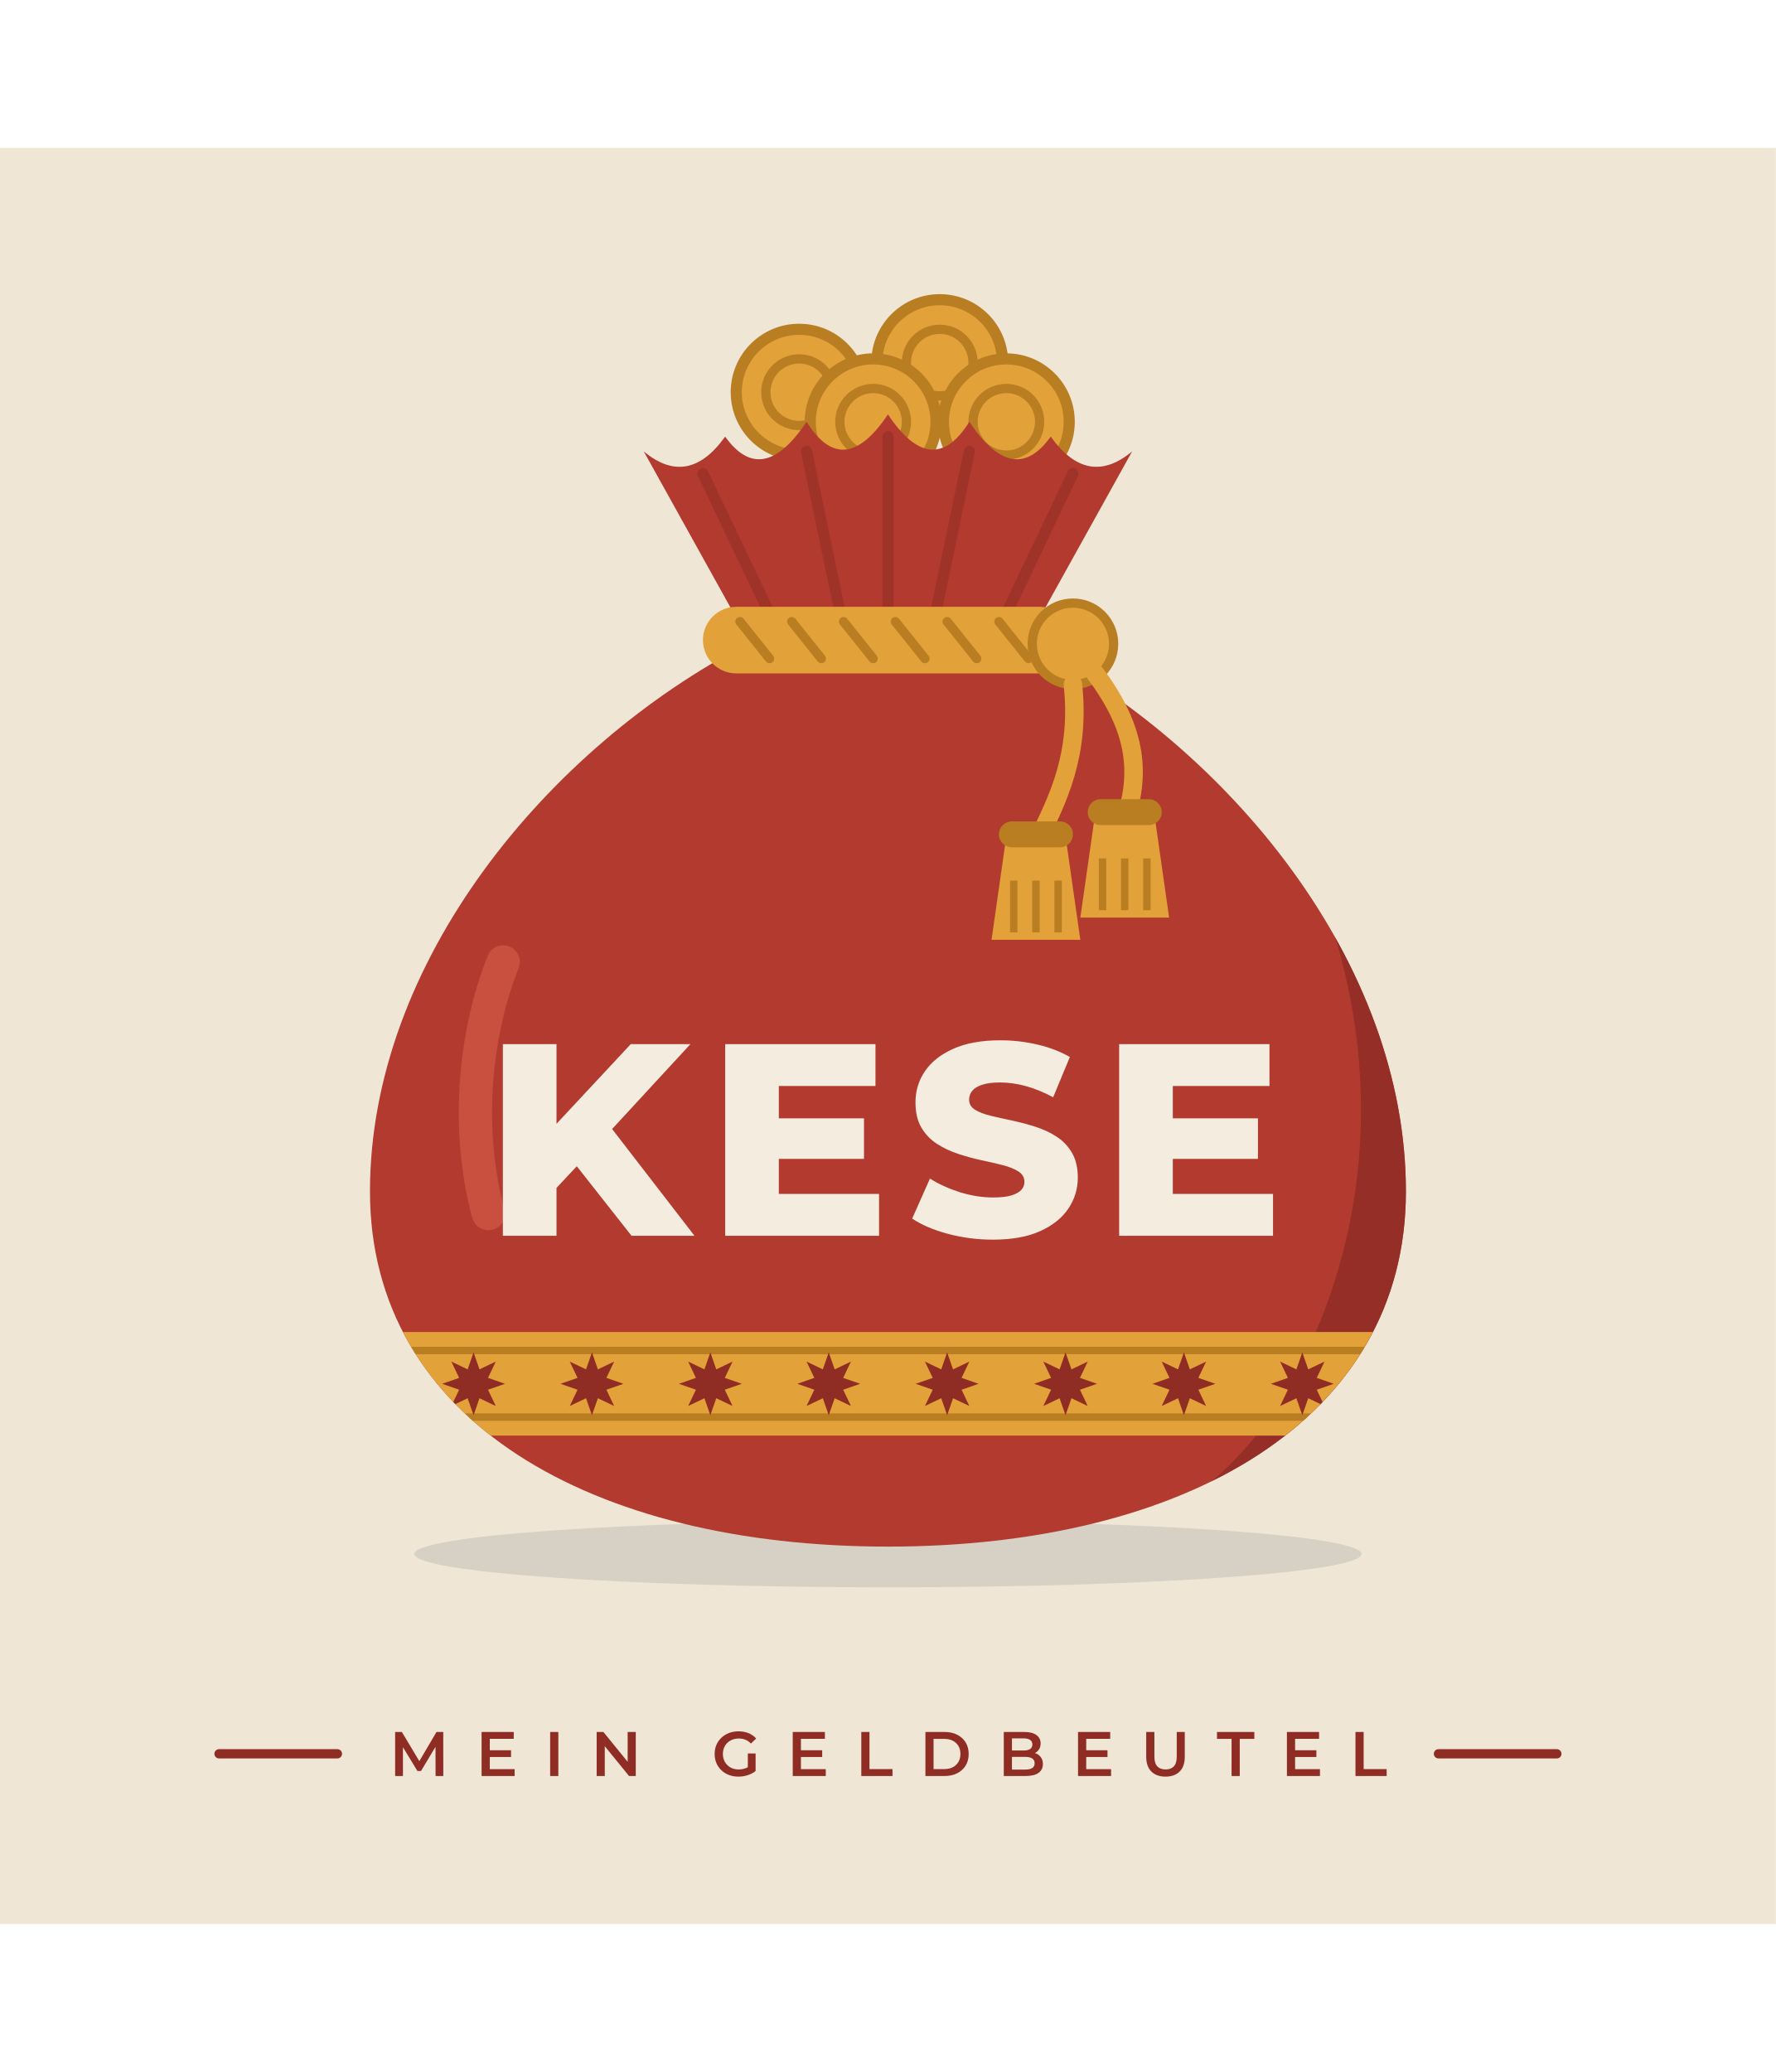
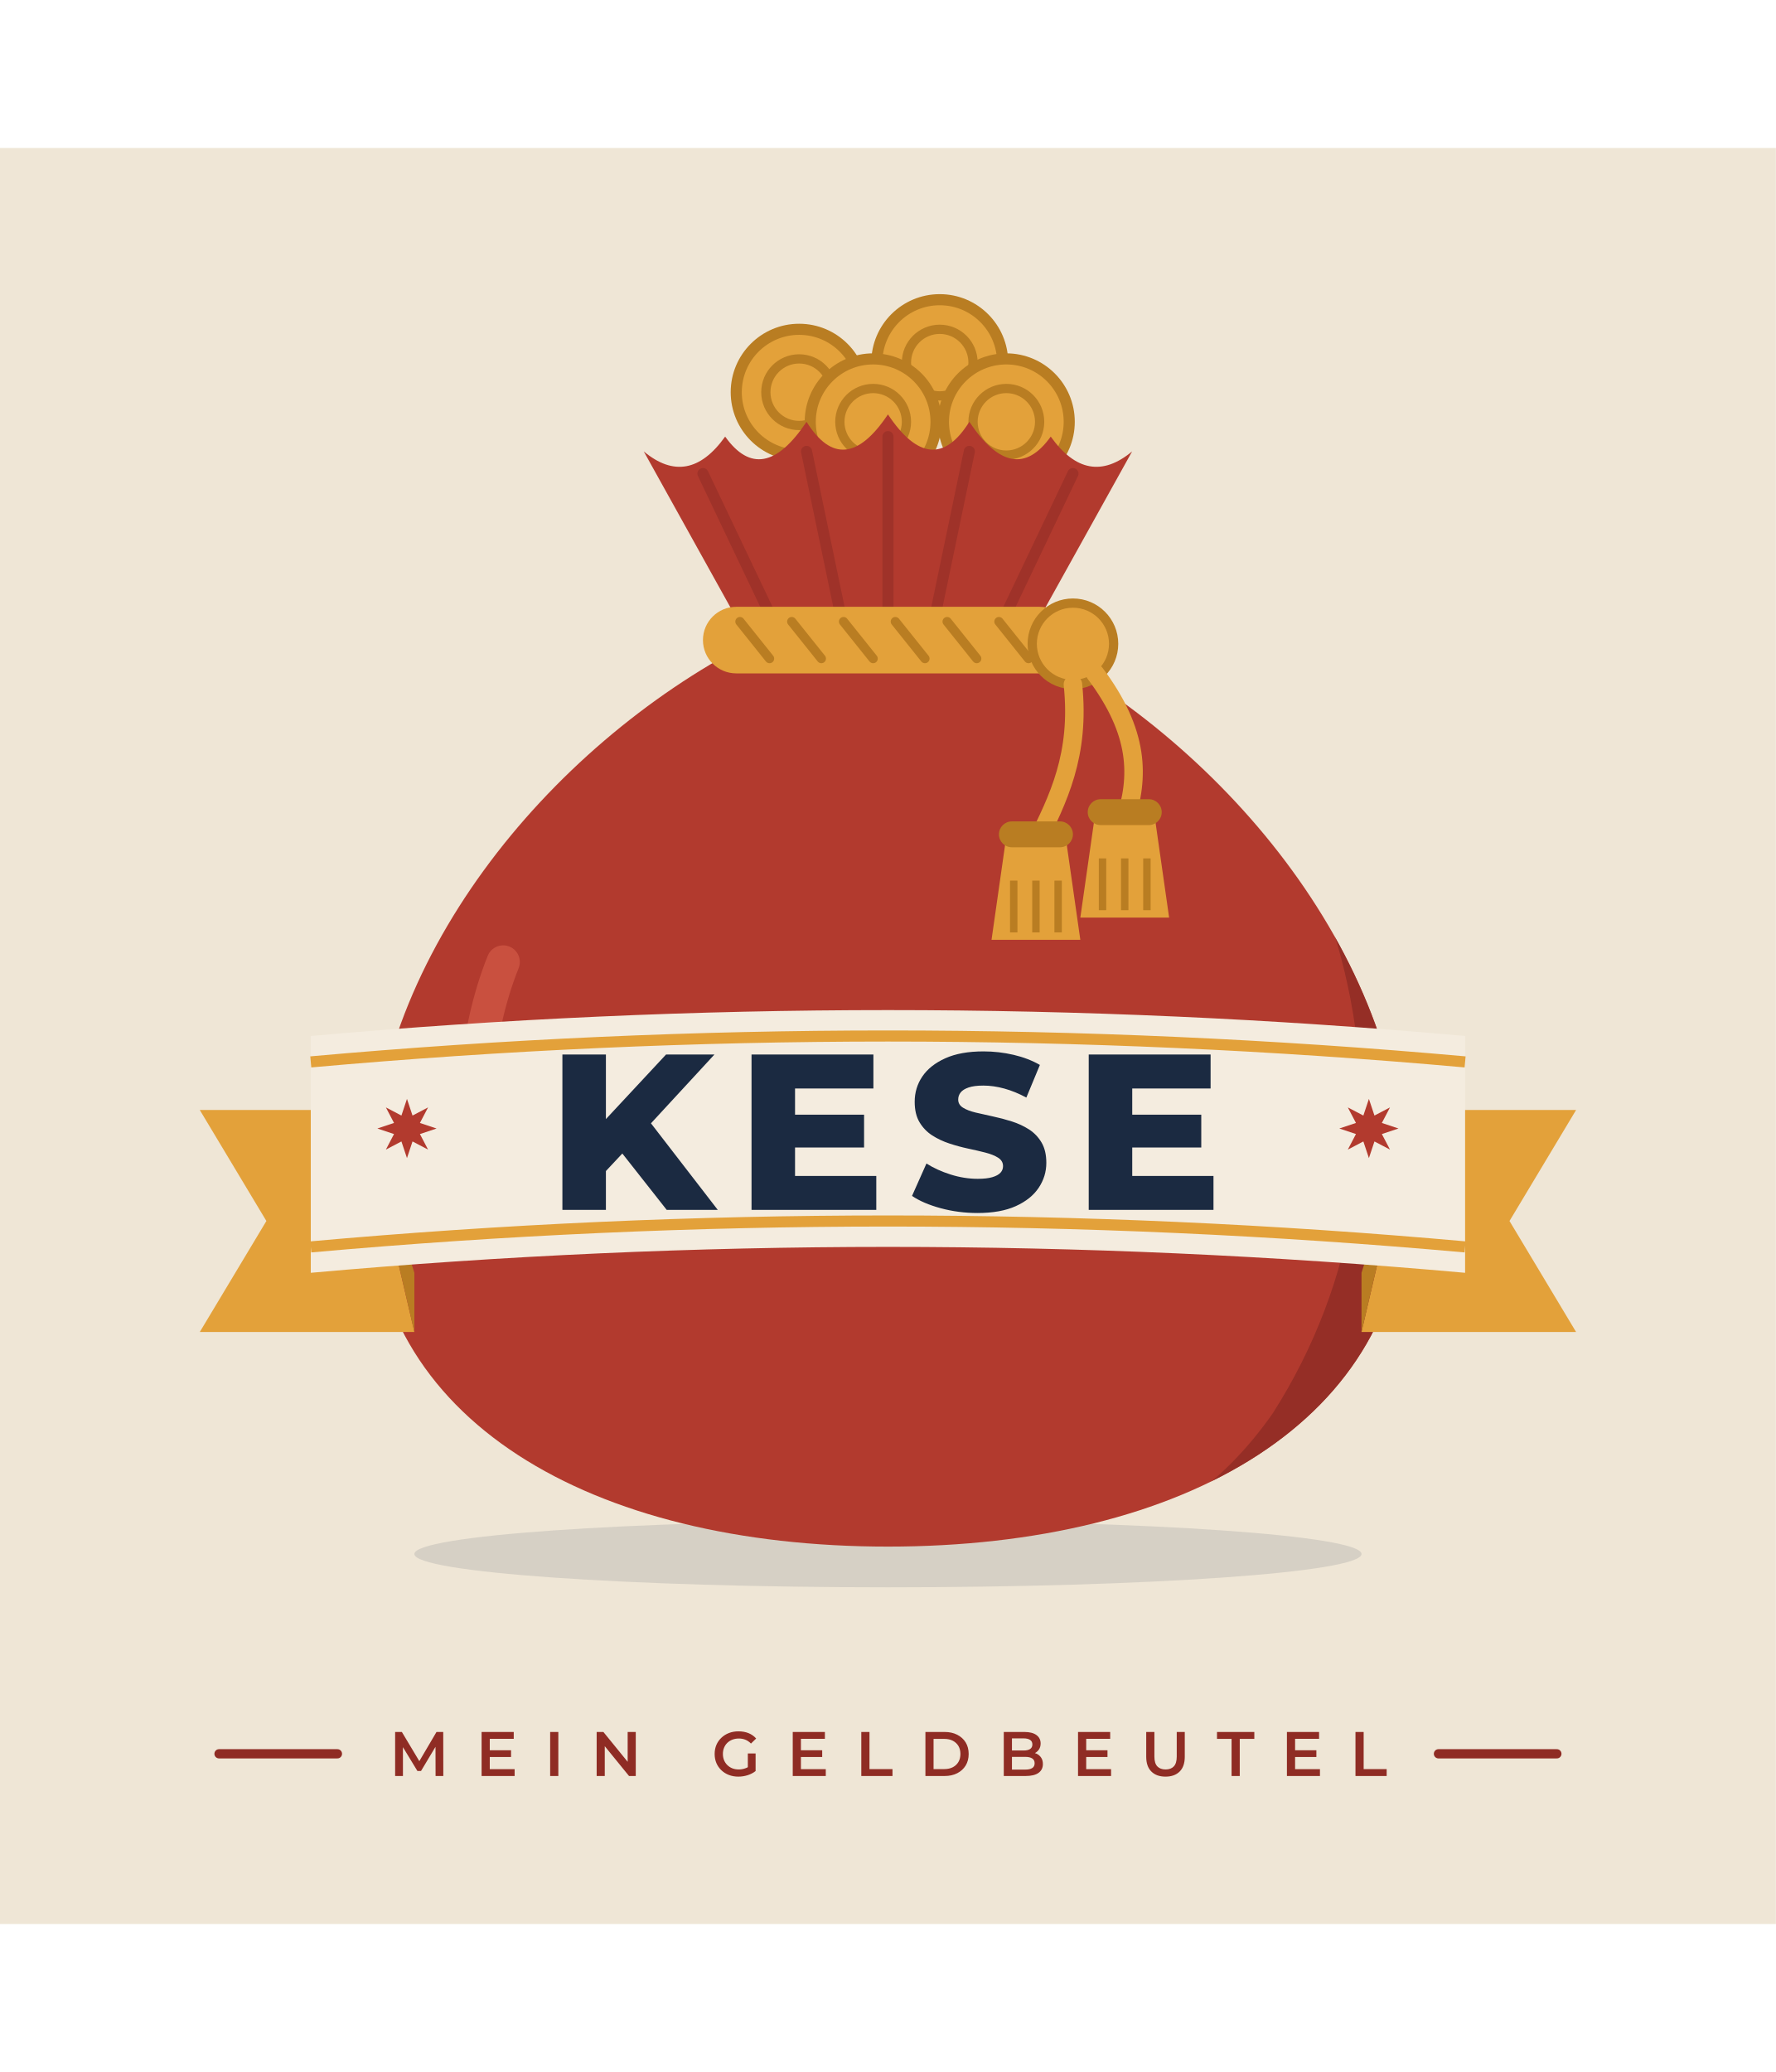
<svg xmlns="http://www.w3.org/2000/svg" width="480" height="560" viewBox="-40 30 480 480">
  <rect x="-40" y="30" width="480" height="480" fill="#efe6d6" />
  <defs>
    <clipPath id="kpb">
      <path d="M162 164 C108 192 60 250 60 312 C60 374 120 408 200 408 C280 408 340 374 340 312 C340 250 292 192 238 164 Z" />
    </clipPath>
  </defs>
  <ellipse cx="200" cy="410" rx="128" ry="9" fill="#1b2a41" opacity=".12" />
  <circle cx="176" cy="96" r="17" fill="#e3a13a" stroke="#b97d22" stroke-width="3" />
  <circle cx="176" cy="96" r="9" fill="none" stroke="#b97d22" stroke-width="2.5" />
  <circle cx="214" cy="88" r="17" fill="#e3a13a" stroke="#b97d22" stroke-width="3" />
  <circle cx="214" cy="88" r="9" fill="none" stroke="#b97d22" stroke-width="2.5" />
  <circle cx="196" cy="104" r="17" fill="#e3a13a" stroke="#b97d22" stroke-width="3" />
  <circle cx="196" cy="104" r="9" fill="none" stroke="#b97d22" stroke-width="2.5" />
  <circle cx="232" cy="104" r="17" fill="#e3a13a" stroke="#b97d22" stroke-width="3" />
  <circle cx="232" cy="104" r="9" fill="none" stroke="#b97d22" stroke-width="2.5" />
  <path d="M164 166 L134 112 Q146 122 156 108 Q166 122 178 104 Q188 120 200 102 Q212 120 222 104 Q234 122 244 108 Q254 122 266 112 L236 166 Z" fill="#b23a2e" />
  <path d="M150 118 L170 160 M178 112 L188 160 M200 108 V160 M222 112 L212 160 M250 118 L230 160" stroke="#8f2c24" stroke-width="3" stroke-linecap="round" opacity=".55" />
  <path d="M162 164 C108 192 60 250 60 312 C60 374 120 408 200 408 C280 408 340 374 340 312 C340 250 292 192 238 164 Z" fill="#b23a2e" />
  <g clip-path="url(#kpb)">
    <path d="M262 160 C326 206 350 300 304 372 C276 412 236 414 200 414 H360 V150 Z" fill="#8f2c24" opacity=".85" />
    <path d="M96 250 C88 270 86 296 92 318" stroke="#c9503f" stroke-width="9" stroke-linecap="round" fill="none" />
-     <rect x="40" y="350" width="320" height="28" fill="#e3a13a" />
-     <path d="M40 355 H360 M40 373 H360" stroke="#b97d22" stroke-width="2" />
-     <path d="M56.0 355.5 L57.6 360.1 L62.0 358.0 L59.9 362.4 L64.5 364.0 L59.9 365.6 L62.0 370.0 L57.6 367.9 L56.0 372.5 L54.4 367.9 L50.0 370.0 L52.1 365.6 L47.5 364.0 L52.1 362.4 L50.0 358.0 L54.4 360.1Z" fill="#8f2c24" />
-     <path d="M88.0 355.5 L89.6 360.1 L94.0 358.0 L91.9 362.4 L96.5 364.0 L91.9 365.6 L94.0 370.0 L89.6 367.9 L88.0 372.5 L86.4 367.9 L82.0 370.0 L84.1 365.6 L79.5 364.0 L84.1 362.4 L82.0 358.0 L86.4 360.1Z" fill="#8f2c24" />
-     <path d="M120.0 355.5 L121.6 360.1 L126.0 358.0 L123.9 362.4 L128.5 364.0 L123.9 365.6 L126.0 370.0 L121.6 367.9 L120.0 372.5 L118.4 367.9 L114.0 370.0 L116.1 365.6 L111.5 364.0 L116.1 362.4 L114.0 358.0 L118.4 360.1Z" fill="#8f2c24" />
-     <path d="M152.0 355.5 L153.6 360.1 L158.0 358.0 L155.9 362.4 L160.5 364.0 L155.9 365.6 L158.0 370.0 L153.6 367.9 L152.0 372.5 L150.4 367.9 L146.0 370.0 L148.1 365.6 L143.5 364.0 L148.1 362.4 L146.0 358.0 L150.4 360.1Z" fill="#8f2c24" />
-     <path d="M184.0 355.5 L185.6 360.1 L190.0 358.0 L187.9 362.4 L192.5 364.0 L187.9 365.6 L190.0 370.0 L185.6 367.9 L184.0 372.5 L182.4 367.9 L178.0 370.0 L180.1 365.6 L175.5 364.0 L180.1 362.4 L178.0 358.0 L182.4 360.1Z" fill="#8f2c24" />
-     <path d="M216.0 355.5 L217.6 360.1 L222.0 358.0 L219.9 362.4 L224.5 364.0 L219.9 365.6 L222.0 370.0 L217.6 367.9 L216.0 372.5 L214.4 367.9 L210.0 370.0 L212.1 365.6 L207.5 364.0 L212.1 362.4 L210.0 358.0 L214.4 360.1Z" fill="#8f2c24" />
-     <path d="M248.0 355.5 L249.6 360.1 L254.0 358.0 L251.9 362.4 L256.5 364.0 L251.9 365.6 L254.0 370.0 L249.6 367.9 L248.0 372.5 L246.4 367.9 L242.0 370.0 L244.1 365.6 L239.5 364.0 L244.1 362.4 L242.0 358.0 L246.4 360.1Z" fill="#8f2c24" />
-     <path d="M280.0 355.5 L281.6 360.1 L286.0 358.0 L283.9 362.4 L288.5 364.0 L283.9 365.6 L286.0 370.0 L281.6 367.9 L280.0 372.5 L278.4 367.9 L274.0 370.0 L276.1 365.6 L271.5 364.0 L276.1 362.4 L274.0 358.0 L278.4 360.1Z" fill="#8f2c24" />
-     <path d="M312.0 355.5 L313.6 360.1 L318.0 358.0 L315.9 362.4 L320.5 364.0 L315.9 365.6 L318.0 370.0 L313.6 367.9 L312.0 372.5 L310.4 367.9 L306.0 370.0 L308.1 365.6 L303.5 364.0 L308.1 362.4 L306.0 358.0 L310.4 360.1Z" fill="#8f2c24" />
-     <path d="M344.0 355.5 L345.6 360.1 L350.0 358.0 L347.9 362.4 L352.5 364.0 L347.9 365.6 L350.0 370.0 L345.6 367.9 L344.0 372.5 L342.4 367.9 L338.0 370.0 L340.1 365.6 L335.5 364.0 L340.1 362.4 L338.0 358.0 L342.4 360.1Z" fill="#8f2c24" />
  </g>
  <rect x="150" y="154" width="100" height="18" rx="9" fill="#e3a13a" />
  <path d="M160 158 l8 10 M174 158 l8 10 M188 158 l8 10 M202 158 l8 10 M216 158 l8 10 M230 158 l8 10" stroke="#b97d22" stroke-width="2.5" stroke-linecap="round" />
  <circle cx="250" cy="164" r="11" fill="#e3a13a" stroke="#b97d22" stroke-width="2.5" />
  <path d="M256 172 C268 188 268 200 264 212 M250 175 C252 194 246 206 240 218" stroke="#e3a13a" stroke-width="5" fill="none" stroke-linecap="round" />
  <path d="M256 210 H272 L276 238 H252 Z M232 216 H248 L252 244 H228 Z" fill="#e3a13a" />
  <path d="M258 222 V236 M264 222 V236 M270 222 V236 M234 228 V242 M240 228 V242 M246 228 V242" stroke="#b97d22" stroke-width="2" />
  <rect x="254" y="206" width="20" height="7" rx="3.5" fill="#b97d22" />
  <rect x="230" y="212" width="20" height="7" rx="3.5" fill="#b97d22" />
-   <path transform="translate(90.74 324)" fill="#f4ecdf" d="M19.68 0L5.18 0L5.18-51.80L19.68-51.80L19.68-30.27L39.74-51.80L55.87-51.80L34.71-28.86L56.98 0L39.96 0L25.16-18.80L19.68-12.95L19.68 0ZM79.77-20.79L79.77-11.32L106.86-11.32L106.86 0L65.27 0L65.27-51.80L105.89-51.80L105.89-40.48L79.77-40.48L79.77-31.75L102.79-31.75L102.79-20.79L79.77-20.79ZM137.64 1.04L137.64 1.04Q131.28 1.04 125.39-0.55Q119.51-2.15 115.81-4.66L115.81-4.66L120.62-15.47Q124.10-13.25 128.65-11.80Q133.20-10.36 137.71-10.36L137.71-10.36Q140.75-10.36 142.60-10.91Q144.45-11.47 145.30-12.39Q146.15-13.32 146.15-14.58L146.15-14.58Q146.15-16.35 144.52-17.39Q142.89-18.43 140.30-19.09Q137.71-19.76 134.57-20.42Q131.42-21.09 128.28-22.13Q125.13-23.16 122.54-24.83Q119.95-26.49 118.33-29.19Q116.70-31.89 116.70-36.04L116.70-36.04Q116.70-40.70 119.25-44.47Q121.80-48.25 126.91-50.54Q132.02-52.84 139.64-52.84L139.64-52.84Q144.74-52.84 149.66-51.69Q154.59-50.54 158.43-48.32L158.43-48.32L153.92-37.44Q150.22-39.44 146.59-40.44Q142.97-41.44 139.56-41.44L139.56-41.44Q136.53-41.44 134.68-40.81Q132.83-40.18 132.02-39.15Q131.20-38.11 131.20-36.78L131.20-36.78Q131.20-35.08 132.79-34.08Q134.38-33.08 137.01-32.45Q139.64-31.82 142.78-31.15Q145.93-30.49 149.07-29.49Q152.22-28.49 154.81-26.82Q157.40-25.16 158.99-22.46Q160.58-19.76 160.58-15.69L160.58-15.69Q160.58-11.17 158.03-7.36Q155.47-3.55 150.41-1.26Q145.34 1.04 137.64 1.04ZM186.26-20.79L186.26-11.32L213.34-11.32L213.34 0L171.75 0L171.75-51.80L212.38-51.80L212.38-40.48L186.26-40.48L186.26-31.75L209.27-31.75L209.27-20.79L186.26-20.79Z" />
+   <g transform="translate(0 -10)">
+     <path d="M58 300 H14 L32 330 L14 360 H72 Z" fill="#e3a13a" />
+     <path d="M342 300 H386 L368 330 L386 360 H328 Z" fill="#e3a13a" />
+     <path d="M58 300 L72 360 L72 344 Z" fill="#b97d22" />
+     <path d="M342 300 L328 360 L328 344 Z" fill="#b97d22" />
+     <path d="M44 280 Q200 266 356 280 V344 Q200 330 44 344 Z" fill="#f4ecdf" />
+     <path d="M44 287 Q200 273 356 287 M44 337 Q200 323 356 337" stroke="#e3a13a" stroke-width="3" fill="none" />
+     <path transform="translate(107.81 327)" fill="#1b2a41" d="M15.96 0L4.20 0L4.20-42L15.96-42L15.96-24.54L32.22-42L45.30-42L28.14-23.40L46.20 0L32.40 0L20.40-15.24L15.96-10.50L15.96 0ZM67.08-16.86L67.08-9.18L89.04-9.18L89.04 0L55.32 0L55.32-42L88.26-42L88.26-32.82L67.08-32.82L67.08-25.74L85.74-25.74L85.74-16.86L67.08-16.86ZM116.40 0.84L116.40 0.84Q111.24 0.84 106.47-0.45Q101.70-1.74 98.70-3.78L98.70-3.78L102.60-12.54Q105.42-10.74 109.11-9.57Q112.80-8.40 116.46-8.40L116.46-8.40Q118.92-8.40 120.42-8.85Q121.92-9.30 122.61-10.05Q123.30-10.80 123.30-11.82L123.30-11.82Q123.30-13.26 121.98-14.10Q120.66-14.94 118.56-15.48Q116.46-16.02 113.91-16.56Q111.36-17.10 108.81-17.94Q106.26-18.78 104.16-20.13Q102.06-21.48 100.74-23.67Q99.42-25.86 99.42-29.22L99.42-29.22Q99.42-33 101.49-36.06Q103.56-39.12 107.70-40.98Q111.84-42.84 118.02-42.84L118.02-42.84Q122.16-42.84 126.15-41.91Q130.14-40.98 133.26-39.18L133.26-39.18L129.60-30.36Q126.60-31.98 123.66-32.79Q120.72-33.60 117.96-33.60L117.96-33.60Q115.50-33.60 114-33.09Q112.50-32.58 111.84-31.74Q111.18-30.90 111.18-29.82L111.18-29.82Q111.18-28.44 112.47-27.63Q113.76-26.82 115.89-26.31Q118.02-25.80 120.57-25.26Q123.12-24.72 125.67-23.91Q128.22-23.10 130.32-21.75Q132.42-20.40 133.71-18.21Q135-16.02 135-12.72L135-12.72Q135-9.06 132.93-5.97Q130.86-2.88 126.75-1.02Q122.64 0.84 116.40 0.84ZM158.22-16.86L158.22-9.18L180.18-9.18L180.18 0L146.46 0L146.46-42L179.40-42L179.40-32.82L158.22-32.82L158.22-25.74L176.88-25.74L176.88-16.86L158.22-16.86Z" />
+     <path d="M70.0 297.0 L71.5 301.5 L75.7 299.3 L73.5 303.5 L78.0 305.0 L73.5 306.5 L75.7 310.7 L71.5 308.5 L70.0 313.0 L68.5 308.5 L64.3 310.7 L66.5 306.5 L62.0 305.0 L66.5 303.5 L64.3 299.3 L68.5 301.5Z" fill="#b23a2e" />
+     <path d="M330.0 297.0 L331.5 301.5 L335.7 299.3 L333.5 303.5 L338.0 305.0 L333.5 306.5 L335.7 310.7 L331.5 308.5 L330.0 313.0 L328.5 308.5 L324.3 310.7 L326.5 306.5 L322.0 305.0 L326.5 303.5 L324.3 299.3 L328.5 301.5Z" fill="#b23a2e" />
+   </g>
  <path transform="translate(65.20 470)" fill="#8f2c24" d="M3.71 0L1.60 0L1.60-11.90L3.42-11.90L8.14-4.01L12.78-11.90L14.60-11.90L14.62 0L12.53 0L12.51-7.89L8.60-1.36L7.62-1.36L3.71-7.79L3.71 0ZM27.18-5.13L27.18-1.85L33.90-1.85L33.90 0L24.97 0L24.97-11.90L33.66-11.90L33.66-10.05L27.18-10.05L27.18-6.95L32.93-6.95L32.93-5.13L27.18-5.13ZM45.71 0L43.50 0L43.50-11.90L45.71-11.90L45.71 0ZM58.26 0L56.07 0L56.07-11.90L57.89-11.90L64.45-3.84L64.45-11.90L66.64-11.90L66.64 0L64.82 0L58.26-8.06L58.26 0ZM94.37 0.17L94.37 0.17Q92.97 0.17 91.81-0.28Q90.64-0.73 89.78-1.56Q88.91-2.38 88.43-3.50Q87.96-4.62 87.96-5.95Q87.96-7.28 88.43-8.40Q88.91-9.52 89.79-10.34Q90.66-11.17 91.83-11.62Q93.01-12.07 94.40-12.07L94.40-12.07Q95.91-12.07 97.13-11.58Q98.35-11.08 99.18-10.13L99.18-10.13L97.78-8.77Q97.09-9.47 96.28-9.80Q95.47-10.13 94.50-10.13L94.50-10.13Q93.57-10.13 92.77-9.83Q91.97-9.52 91.39-8.96Q90.81-8.40 90.50-7.63Q90.19-6.87 90.19-5.95L90.19-5.95Q90.19-5.05 90.50-4.28Q90.81-3.52 91.39-2.95Q91.97-2.38 92.75-2.07Q93.53-1.77 94.49-1.77L94.49-1.77Q95.37-1.77 96.20-2.06L96.20-2.06Q96.58-2.18 96.93-2.38L96.93-2.38L96.93-6.09L99.03-6.09L99.03-1.34Q98.09-0.60 96.86-0.21Q95.63 0.17 94.37 0.17ZM111.28-5.13L111.28-1.85L118.00-1.85L118.00 0L109.07 0L109.07-11.90L117.76-11.90L117.76-10.05L111.28-10.05L111.28-6.95L117.03-6.95L117.03-5.13L111.28-5.13ZM136.03 0L127.60 0L127.60-11.90L129.81-11.90L129.81-1.87L136.03-1.87L136.03 0ZM150.13 0L144.93 0L144.93-11.90L150.13-11.90Q152.06-11.90 153.53-11.15Q154.99-10.40 155.81-9.08Q156.62-7.75 156.62-5.95L156.62-5.95Q156.62-4.17 155.81-2.83Q154.99-1.50 153.53-0.75Q152.06 0 150.13 0L150.13 0ZM147.13-10.03L147.13-1.87L150.03-1.87Q151.37-1.87 152.35-2.38Q153.32-2.89 153.86-3.81Q154.39-4.73 154.39-5.95L154.39-5.95Q154.39-7.19 153.86-8.10Q153.32-9.01 152.35-9.52Q151.37-10.03 150.03-10.03L150.03-10.03L147.13-10.03ZM172.02 0L166.11 0L166.11-11.90L171.68-11.90Q173.82-11.90 174.95-11.06Q176.07-10.22 176.07-8.81L176.07-8.81Q176.07-7.85 175.63-7.19L175.63-7.19Q175.20-6.55 174.52-6.19L174.52-6.19Q174.74-6.12 174.95-6.04L174.95-6.04Q175.75-5.66 176.21-4.96Q176.68-4.27 176.68-3.23L176.68-3.23Q176.68-1.70 175.51-0.85Q174.33 0 172.02 0L172.02 0ZM168.32-5.17L168.32-1.73L171.89-1.73Q173.13-1.73 173.79-2.14Q174.45-2.55 174.45-3.45L174.45-3.45Q174.45-4.33 173.79-4.75Q173.13-5.17 171.89-5.17L171.89-5.17L168.32-5.17ZM168.32-10.17L168.32-6.89L171.44-6.89Q172.60-6.89 173.22-7.29Q173.84-7.70 173.84-8.52L173.84-8.52Q173.84-9.35 173.22-9.76Q172.60-10.17 171.44-10.17L171.44-10.17L168.32-10.17ZM188.39-5.13L188.39-1.85L195.11-1.85L195.11 0L186.18 0L186.18-11.90L194.87-11.90L194.87-10.05L188.39-10.05L188.39-6.95L194.14-6.95L194.14-5.13L188.39-5.13ZM209.83 0.17L209.83 0.17Q207.38 0.17 206.00-1.21Q204.61-2.58 204.61-5.19L204.61-5.19L204.61-11.90L206.82-11.90L206.82-5.27Q206.82-3.43 207.61-2.60Q208.40-1.77 209.85-1.77L209.85-1.77Q211.29-1.77 212.07-2.60Q212.86-3.43 212.86-5.27L212.86-5.27L212.86-11.90L215.03-11.90L215.03-5.19Q215.03-2.58 213.65-1.21Q212.26 0.17 209.83 0.17ZM229.89 0L227.68 0L227.68-10.03L223.74-10.03L223.74-11.90L233.83-11.90L233.83-10.03L229.89-10.03L229.89 0ZM244.85-5.13L244.85-1.85L251.57-1.85L251.57 0L242.64 0L242.64-11.90L251.33-11.90L251.33-10.05L244.85-10.05L244.85-6.95L250.60-6.95L250.60-5.13L244.85-5.13ZM269.60 0L261.17 0L261.17-11.90L263.38-11.90L263.38-1.87L269.60-1.87L269.60 0Z" />
  <path d="M19.2 464 H51.2 M348.8 464 H380.8" stroke="#8f2c24" stroke-width="2.5" stroke-linecap="round" />
</svg>
